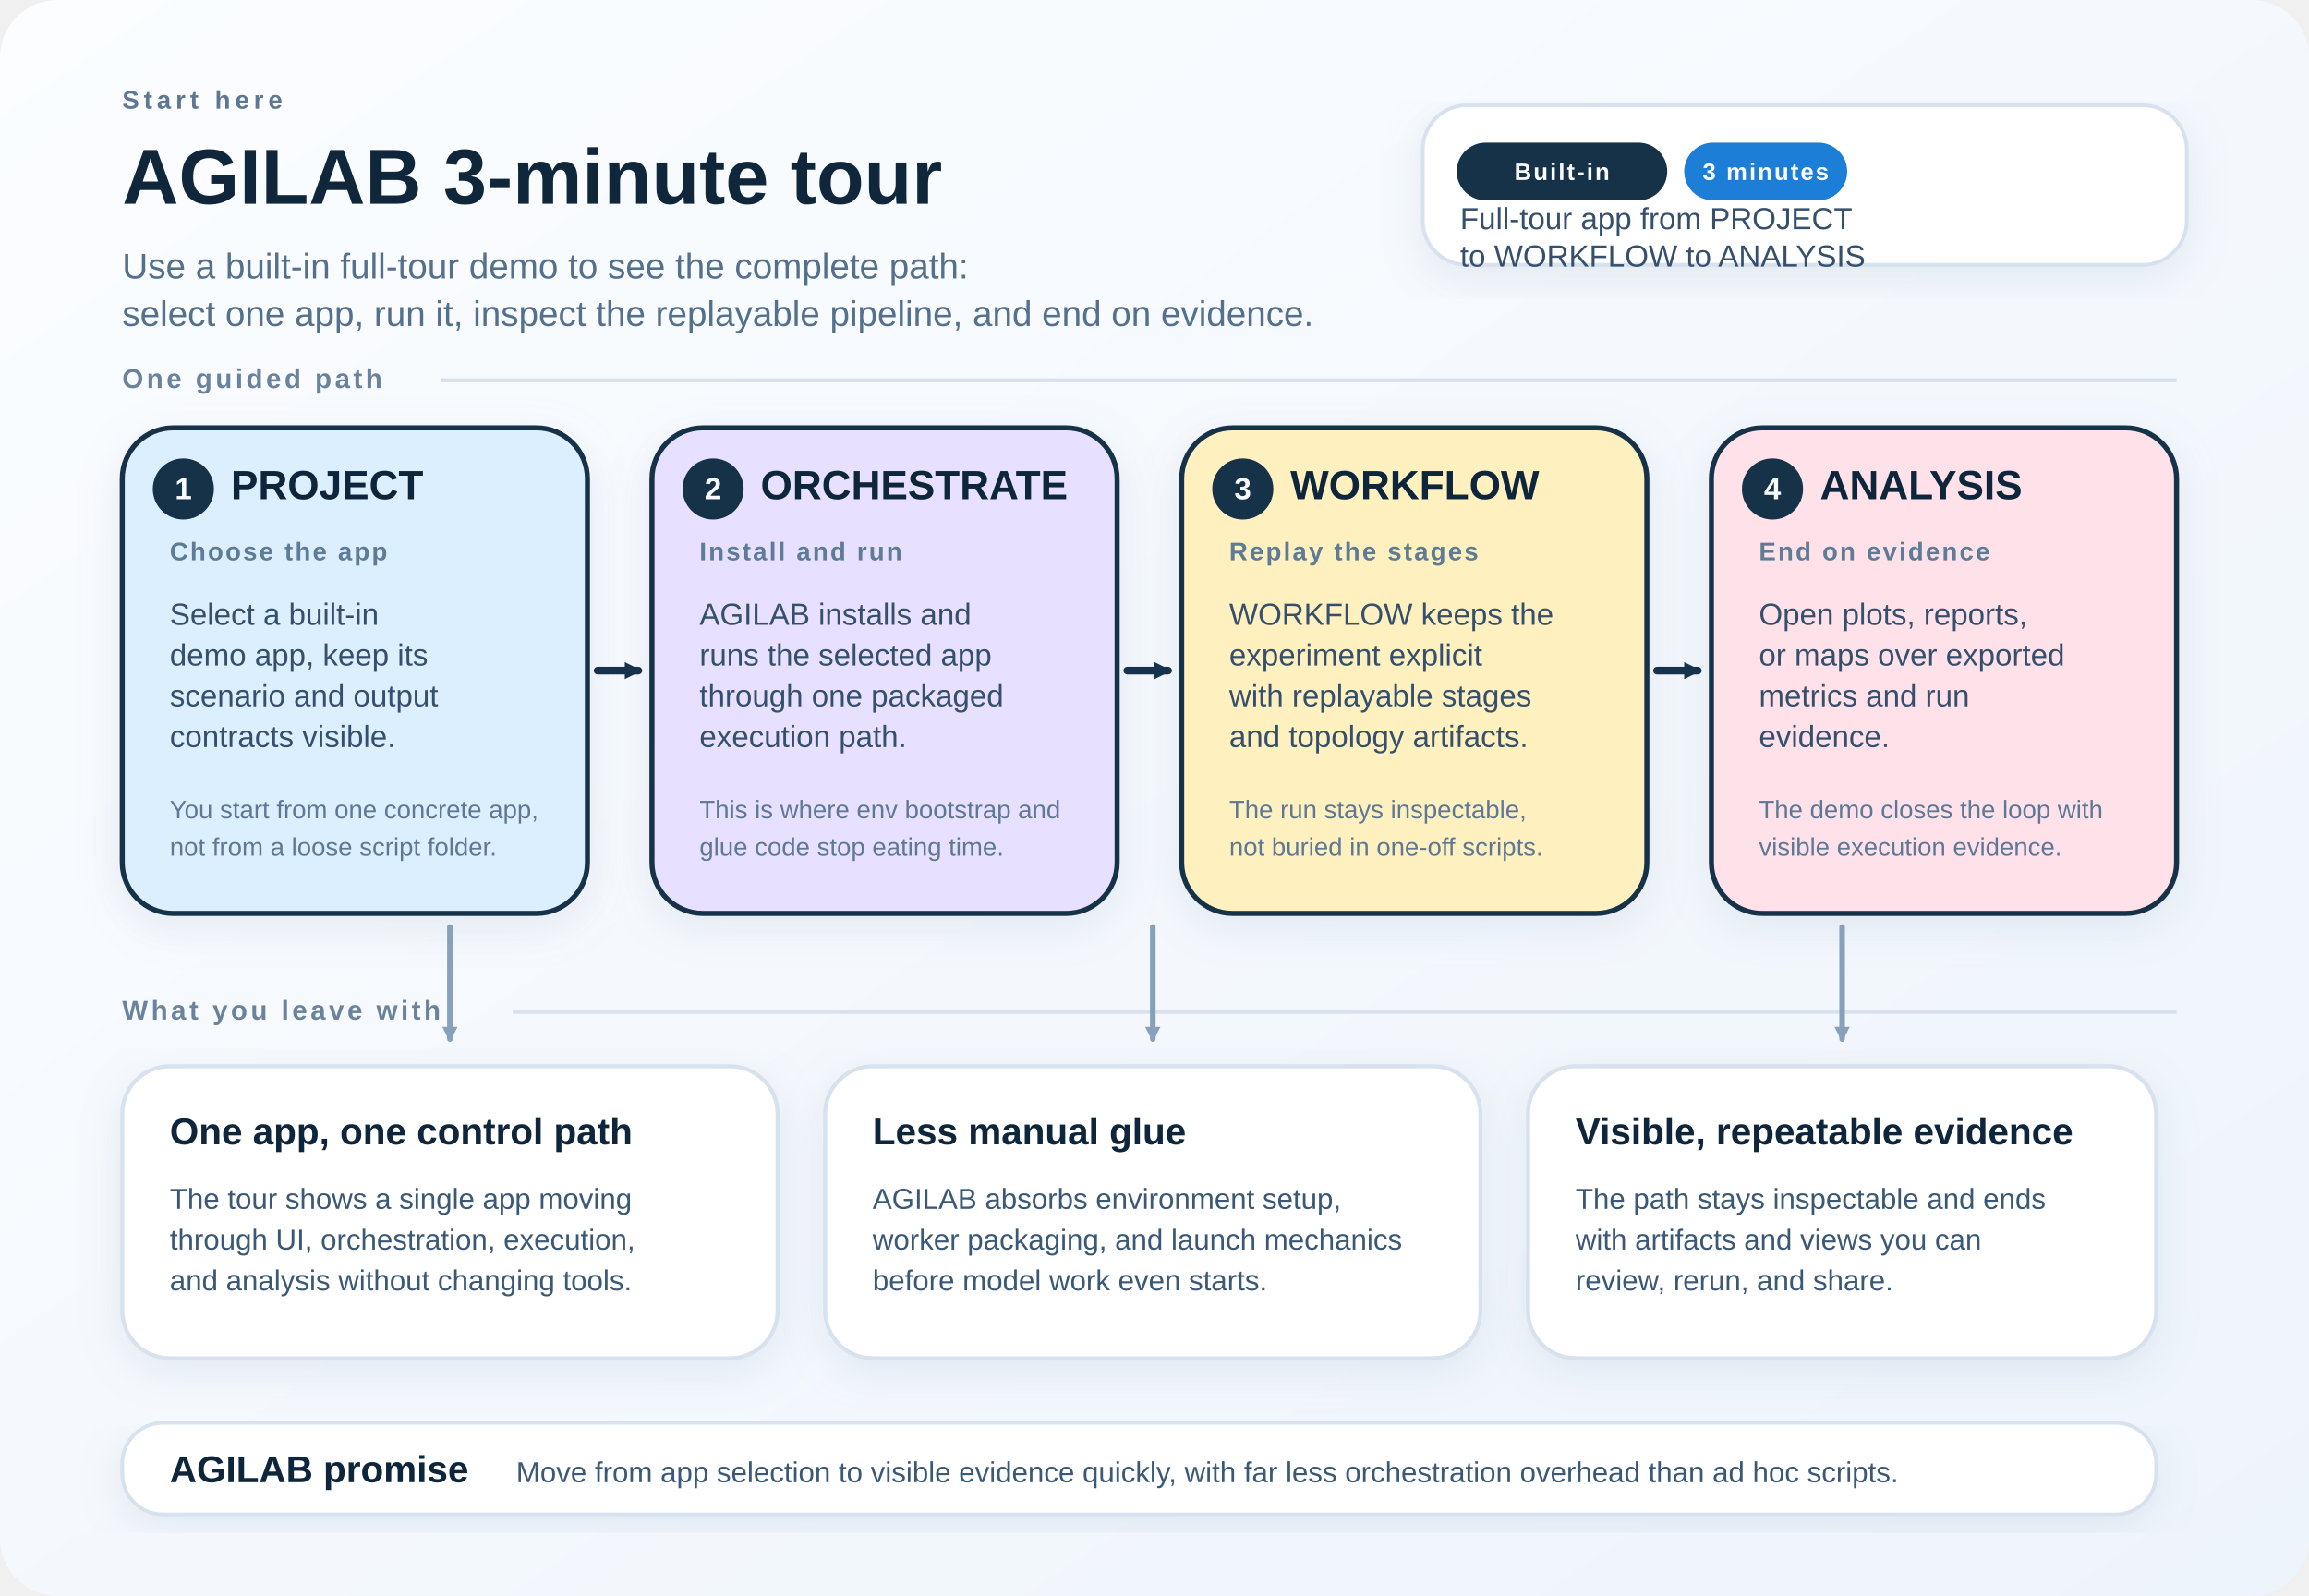
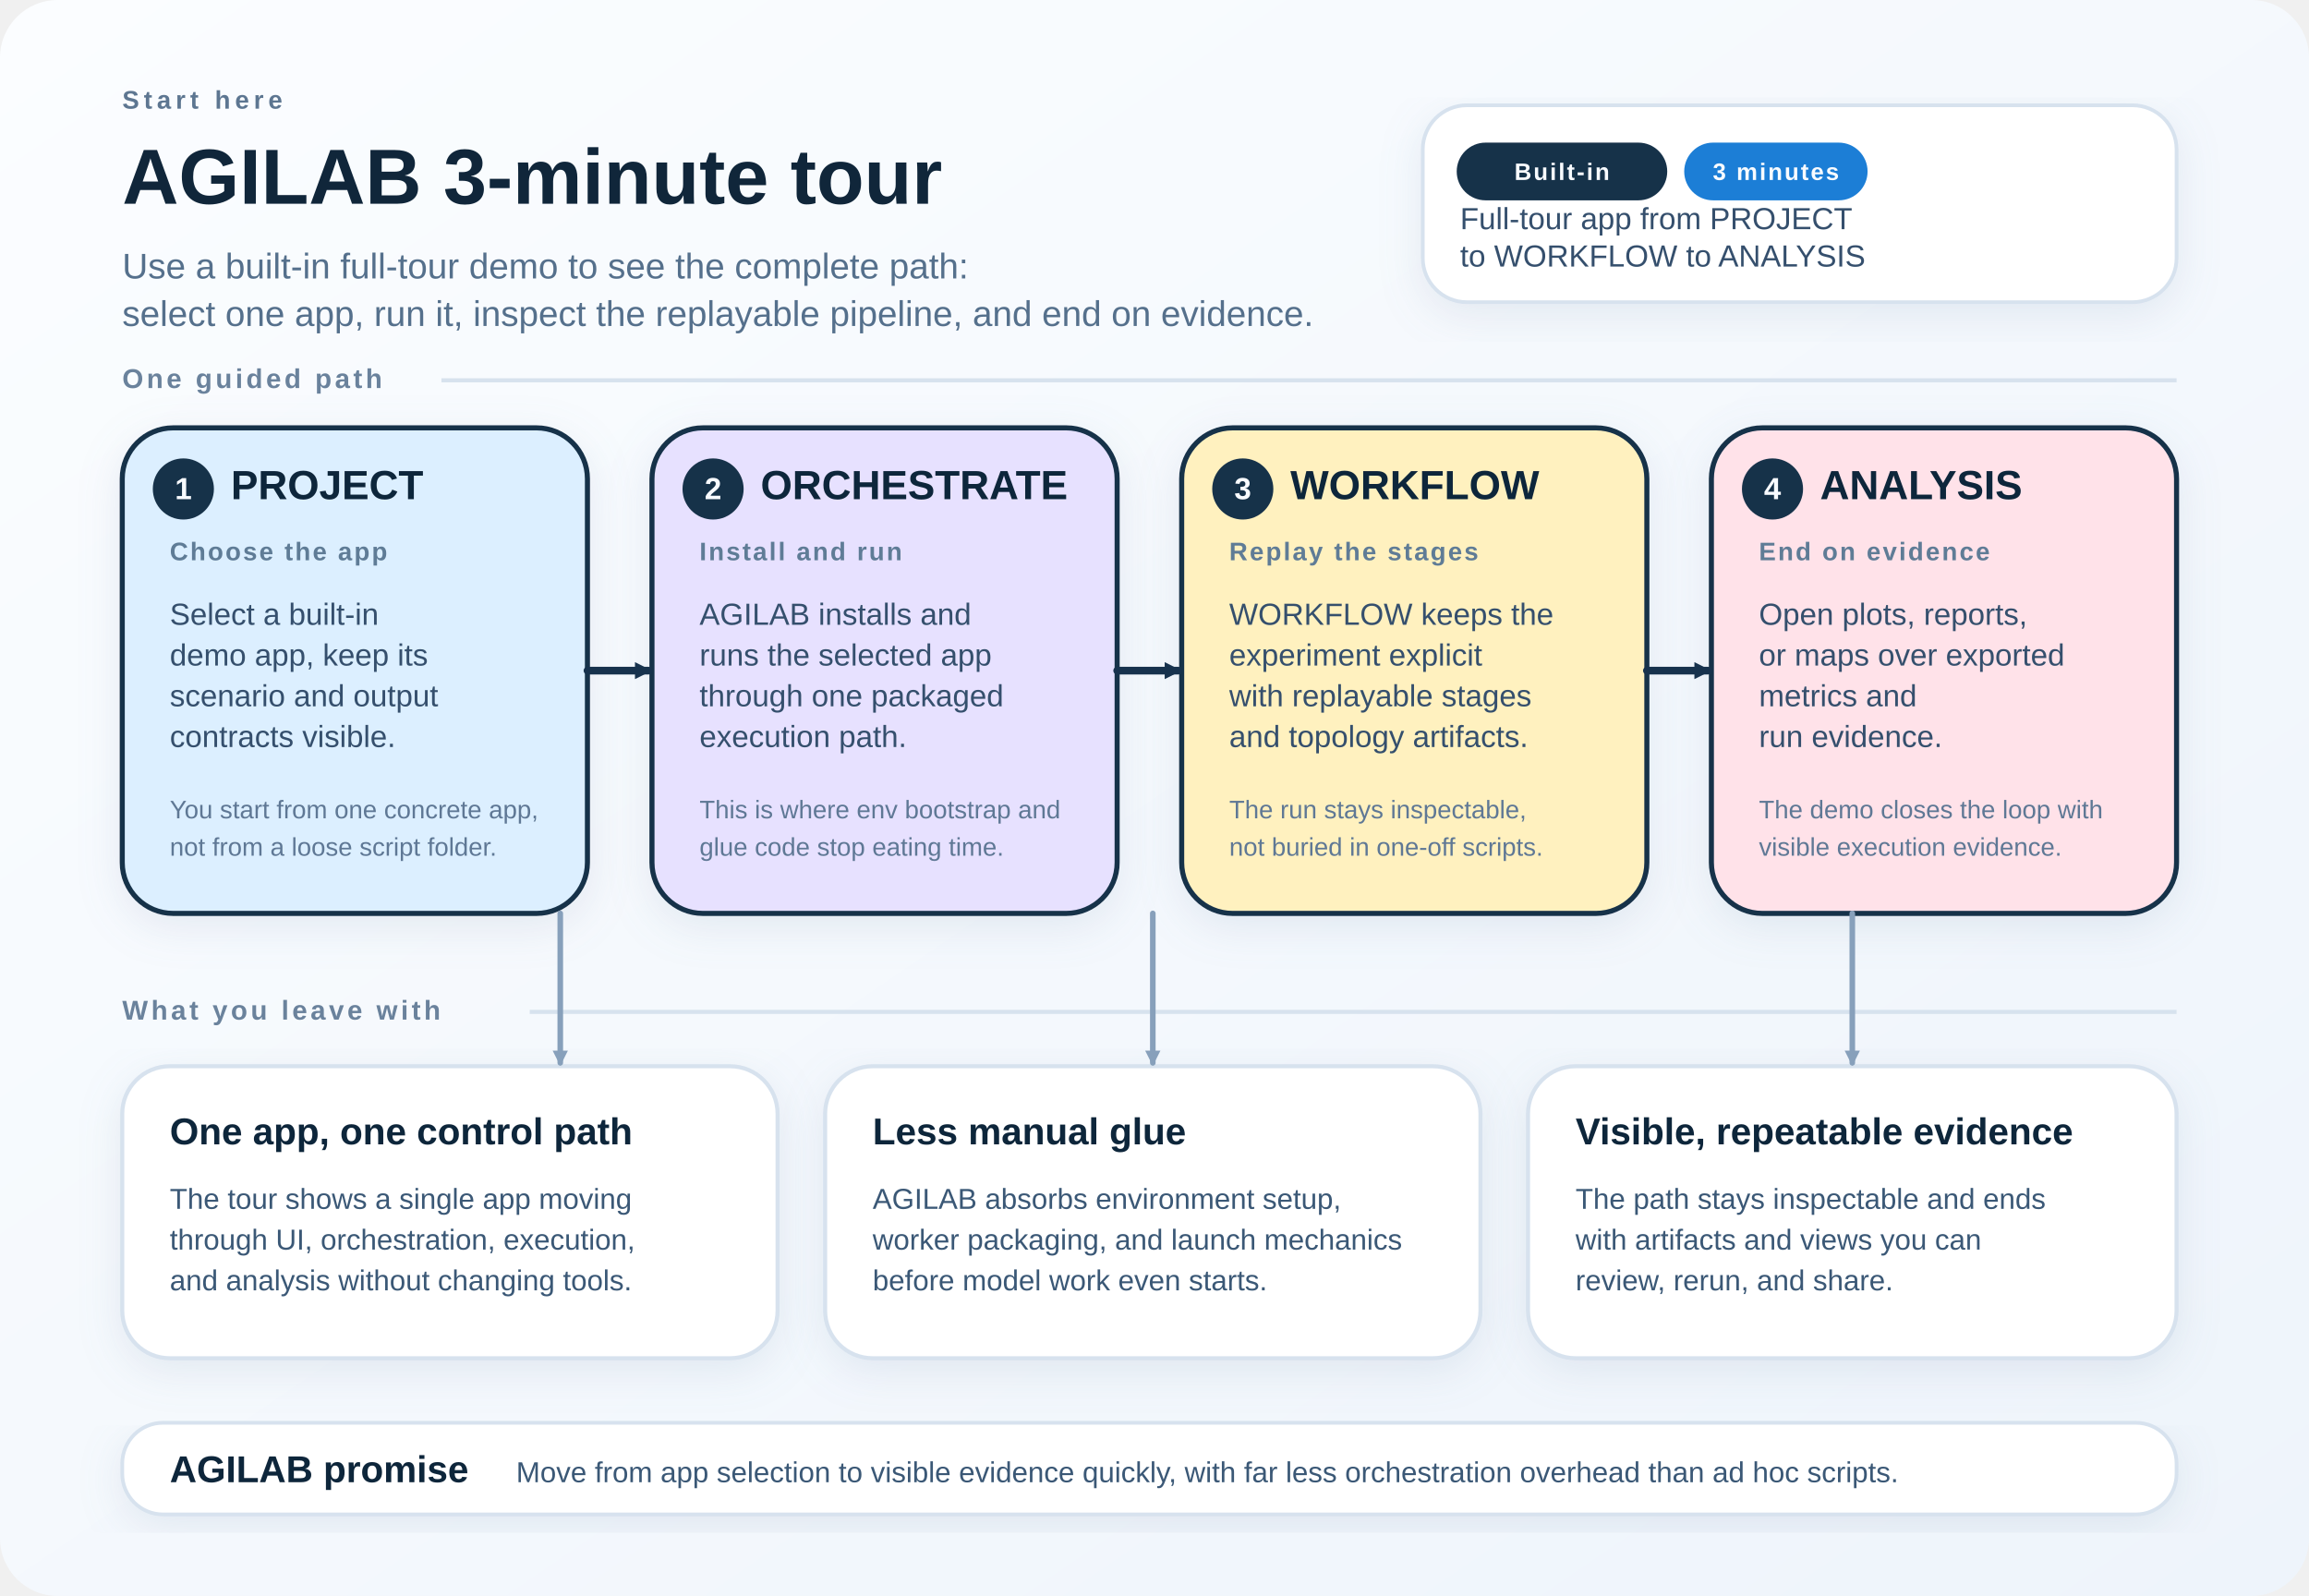
<svg xmlns="http://www.w3.org/2000/svg" width="1360" height="940" viewBox="0 0 1360 940" role="img" aria-labelledby="title desc">
  <defs>
    <style>
      text {
        font-family: Arial, Helvetica, sans-serif;
        fill: #10263a;
      }
      .title {
        font-size: 46px;
        font-weight: 700;
      }
      .subtitle {
        font-size: 21px;
        fill: #55708c;
      }
      .eyebrow {
        font-size: 15px;
        font-weight: 700;
        letter-spacing: 0.18em;
        text-transform: uppercase;
        fill: #5d7691;
      }
      .chip-text {
        font-size: 14px;
        font-weight: 700;
        letter-spacing: 0.08em;
        text-transform: uppercase;
        fill: #f8fbff;
      }
      .section-label {
        font-size: 16px;
        font-weight: 700;
        letter-spacing: 0.12em;
        text-transform: uppercase;
        fill: #6a829c;
      }
      .card-title {
        font-size: 24px;
        font-weight: 700;
      }
      .card-kicker {
        font-size: 15px;
        font-weight: 700;
        fill: #5f7b96;
        letter-spacing: 0.08em;
        text-transform: uppercase;
      }
      .body {
        font-size: 18px;
        fill: #35506d;
      }
      .mini {
        font-size: 15px;
        fill: #5f7895;
      }
      .benefit-title {
        font-size: 22px;
        font-weight: 700;
      }
      .benefit-body {
        font-size: 17px;
        fill: #3a5876;
      }
      .step {
        fill: #18324a;
      }
      .step-text {
        font-size: 18px;
        font-weight: 700;
        fill: #f8fbff;
      }
      .pill-dark {
        fill: #18324a;
      }
      .pill-accent {
        fill: #1c7ed6;
      }
      .line {
        stroke: #d7e2ee;
        stroke-width: 2.4;
      }
      .arrow {
        stroke: #17324d;
        stroke-width: 4.5;
        stroke-linecap: round;
        marker-end: url(#arrowHead);
      }
      .soft-arrow {
        stroke: #87a0bb;
        stroke-width: 3.3;
        stroke-linecap: round;
        marker-end: url(#softArrowHead);
      }
      .card-stroke {
        stroke: #16314a;
        stroke-width: 3;
      }
    </style>
    <linearGradient id="bg" x1="0%" y1="0%" x2="100%" y2="100%">
      <stop offset="0%" stop-color="#fbfdff" />
      <stop offset="100%" stop-color="#eef4fb" />
    </linearGradient>
    <filter id="shadow" x="-10%" y="-10%" width="130%" height="130%">
      <feDropShadow dx="0" dy="7" stdDeviation="12" flood-color="#8da4be" flood-opacity="0.18" />
    </filter>
    <marker id="arrowHead" markerWidth="10" markerHeight="10" refX="8" refY="5" orient="auto" markerUnits="userSpaceOnUse">
      <path d="M 0 0 L 10 5 L 0 10 z" fill="#17324d" />
    </marker>
    <marker id="softArrowHead" markerWidth="9" markerHeight="9" refX="7.2" refY="4.5" orient="auto" markerUnits="userSpaceOnUse">
      <path d="M 0 0 L 9 4.5 L 0 9 z" fill="#87a0bb" />
    </marker>
  </defs>
  <rect x="0" y="0" width="1360" height="940" rx="34" ry="34" fill="url(#bg)" />
  <g transform="translate(72,64)">
    <text class="eyebrow" x="0" y="0">Start here</text>
    <text class="title" x="0" y="56">AGILAB 3-minute tour</text>
    <text class="subtitle" x="0" y="100">
      <tspan x="0" dy="0">Use a built-in full-tour demo to see the complete path:</tspan>
      <tspan x="0" dy="28">select one app, run it, inspect the replayable pipeline, and end on evidence.</tspan>
    </text>
  </g>
  <g transform="translate(838,62)" filter="url(#shadow)">
-     <rect x="0" y="0" width="450" height="94" rx="26" ry="26" fill="#ffffff" stroke="#d7e2ee" stroke-width="2.2" />
+     <rect x="0" y="0" width="444" height="116" rx="26" ry="26" fill="#ffffff" stroke="#d7e2ee" stroke-width="2.2" />
    <rect x="20" y="22" width="124" height="34" rx="17" ry="17" class="pill-dark" />
    <text class="chip-text" x="82" y="44" text-anchor="middle">Built-in</text>
-     <rect x="154" y="22" width="96" height="34" rx="17" ry="17" class="pill-accent" />
-     <text class="chip-text" x="202" y="44" text-anchor="middle">3 minutes</text>
+     <rect x="154" y="22" width="108" height="34" rx="17" ry="17" class="pill-accent" />
+     <text class="chip-text" x="208" y="44" text-anchor="middle">3 minutes</text>
    <text class="body" x="22" y="73">
      <tspan x="22" dy="0">Full-tour app from PROJECT</tspan>
      <tspan x="22" dy="22">to WORKFLOW to ANALYSIS</tspan>
    </text>
  </g>
  <g transform="translate(72,224)">
    <text class="section-label" x="0" y="0" dominant-baseline="middle">One guided path</text>
    <line class="line" x1="188" y1="0" x2="1210" y2="0" />
  </g>
  <g transform="translate(72,252)" filter="url(#shadow)">
    <rect x="0" y="0" width="274" height="286" rx="30" ry="30" fill="#dcefff" class="card-stroke" />
    <circle class="step" cx="36" cy="36" r="18" />
    <text class="step-text" x="36" y="42" text-anchor="middle">1</text>
    <text class="card-title" x="64" y="42">PROJECT</text>
    <text class="card-kicker" x="28" y="78">Choose the app</text>
    <text class="body" x="28" y="116">
      <tspan x="28" dy="0">Select a built-in</tspan>
      <tspan x="28" dy="24">demo app, keep its</tspan>
      <tspan x="28" dy="24">scenario and output</tspan>
      <tspan x="28" dy="24">contracts visible.</tspan>
    </text>
    <text class="mini" x="28" y="230">
      <tspan x="28" dy="0">You start from one concrete app,</tspan>
      <tspan x="28" dy="22">not from a loose script folder.</tspan>
    </text>
  </g>
  <g transform="translate(384,252)" filter="url(#shadow)">
    <rect x="0" y="0" width="274" height="286" rx="30" ry="30" fill="#e7e1ff" class="card-stroke" />
    <circle class="step" cx="36" cy="36" r="18" />
    <text class="step-text" x="36" y="42" text-anchor="middle">2</text>
    <text class="card-title" x="64" y="42">ORCHESTRATE</text>
    <text class="card-kicker" x="28" y="78">Install and run</text>
    <text class="body" x="28" y="116">
      <tspan x="28" dy="0">AGILAB installs and</tspan>
      <tspan x="28" dy="24">runs the selected app</tspan>
      <tspan x="28" dy="24">through one packaged</tspan>
      <tspan x="28" dy="24">execution path.</tspan>
    </text>
    <text class="mini" x="28" y="230">
      <tspan x="28" dy="0">This is where env bootstrap and</tspan>
      <tspan x="28" dy="22">glue code stop eating time.</tspan>
    </text>
  </g>
  <g transform="translate(696,252)" filter="url(#shadow)">
    <rect x="0" y="0" width="274" height="286" rx="30" ry="30" fill="#fff1bf" class="card-stroke" />
    <circle class="step" cx="36" cy="36" r="18" />
    <text class="step-text" x="36" y="42" text-anchor="middle">3</text>
    <text class="card-title" x="64" y="42">WORKFLOW</text>
    <text class="card-kicker" x="28" y="78">Replay the stages</text>
    <text class="body" x="28" y="116">
      <tspan x="28" dy="0">WORKFLOW keeps the</tspan>
      <tspan x="28" dy="24">experiment explicit</tspan>
      <tspan x="28" dy="24">with replayable stages</tspan>
      <tspan x="28" dy="24">and topology artifacts.</tspan>
    </text>
    <text class="mini" x="28" y="230">
      <tspan x="28" dy="0">The run stays inspectable,</tspan>
      <tspan x="28" dy="22">not buried in one-off scripts.</tspan>
    </text>
  </g>
  <g transform="translate(1008,252)" filter="url(#shadow)">
    <rect x="0" y="0" width="274" height="286" rx="30" ry="30" fill="#ffe2e9" class="card-stroke" />
    <circle class="step" cx="36" cy="36" r="18" />
    <text class="step-text" x="36" y="42" text-anchor="middle">4</text>
    <text class="card-title" x="64" y="42">ANALYSIS</text>
    <text class="card-kicker" x="28" y="78">End on evidence</text>
    <text class="body" x="28" y="116">
      <tspan x="28" dy="0">Open plots, reports,</tspan>
      <tspan x="28" dy="24">or maps over exported</tspan>
-       <tspan x="28" dy="24">metrics and run</tspan>
-       <tspan x="28" dy="24">evidence.</tspan>
+       <tspan x="28" dy="24">metrics and</tspan>
+       <tspan x="28" dy="24">run evidence.</tspan>
    </text>
    <text class="mini" x="28" y="230">
      <tspan x="28" dy="0">The demo closes the loop with</tspan>
      <tspan x="28" dy="22">visible execution evidence.</tspan>
    </text>
  </g>
-   <line class="arrow" x1="352" y1="395" x2="376" y2="395" />
-   <line class="arrow" x1="664" y1="395" x2="688" y2="395" />
-   <line class="arrow" x1="976" y1="395" x2="1000" y2="395" />
+   <line class="arrow" x1="346" y1="395" x2="382" y2="395" />
+   <line class="arrow" x1="658" y1="395" x2="694" y2="395" />
+   <line class="arrow" x1="970" y1="395" x2="1006" y2="395" />
  <g transform="translate(72,596)">
    <text class="section-label" x="0" y="0" dominant-baseline="middle">What you leave with</text>
-     <line class="line" x1="230" y1="0" x2="1210" y2="0" />
+     <line class="line" x1="240" y1="0" x2="1210" y2="0" />
  </g>
  <g transform="translate(72,628)" filter="url(#shadow)">
    <rect x="0" y="0" width="386" height="172" rx="28" ry="28" fill="#ffffff" stroke="#d7e2ee" stroke-width="2.4" />
    <text class="benefit-title" x="28" y="46">One app, one control path</text>
    <text class="benefit-body" x="28" y="84">
      <tspan x="28" dy="0">The tour shows a single app moving</tspan>
      <tspan x="28" dy="24">through UI, orchestration, execution,</tspan>
      <tspan x="28" dy="24">and analysis without changing tools.</tspan>
    </text>
  </g>
  <g transform="translate(486,628)" filter="url(#shadow)">
    <rect x="0" y="0" width="386" height="172" rx="28" ry="28" fill="#ffffff" stroke="#d7e2ee" stroke-width="2.4" />
    <text class="benefit-title" x="28" y="46">Less manual glue</text>
    <text class="benefit-body" x="28" y="84">
      <tspan x="28" dy="0">AGILAB absorbs environment setup,</tspan>
      <tspan x="28" dy="24">worker packaging, and launch mechanics</tspan>
      <tspan x="28" dy="24">before model work even starts.</tspan>
    </text>
  </g>
  <g transform="translate(900,628)" filter="url(#shadow)">
-     <rect x="0" y="0" width="370" height="172" rx="28" ry="28" fill="#ffffff" stroke="#d7e2ee" stroke-width="2.4" />
+     <rect x="0" y="0" width="382" height="172" rx="28" ry="28" fill="#ffffff" stroke="#d7e2ee" stroke-width="2.4" />
    <text class="benefit-title" x="28" y="46">Visible, repeatable evidence</text>
    <text class="benefit-body" x="28" y="84">
      <tspan x="28" dy="0">The path stays inspectable and ends</tspan>
      <tspan x="28" dy="24">with artifacts and views you can</tspan>
      <tspan x="28" dy="24">review, rerun, and share.</tspan>
    </text>
  </g>
-   <line class="soft-arrow" x1="265" y1="546" x2="265" y2="612" />
-   <line class="soft-arrow" x1="679" y1="546" x2="679" y2="612" />
-   <line class="soft-arrow" x1="1085" y1="546" x2="1085" y2="612" />
+   <line class="soft-arrow" x1="330" y1="538" x2="330" y2="626" />
+   <line class="soft-arrow" x1="679" y1="538" x2="679" y2="626" />
+   <line class="soft-arrow" x1="1091" y1="538" x2="1091" y2="626" />
  <g transform="translate(72,838)" filter="url(#shadow)">
-     <rect x="0" y="0" width="1198" height="54" rx="24" ry="24" fill="#ffffff" stroke="#d7e2ee" stroke-width="2.2" />
+     <rect x="0" y="0" width="1210" height="54" rx="24" ry="24" fill="#ffffff" stroke="#d7e2ee" stroke-width="2.2" />
    <text class="benefit-title" x="28" y="35">AGILAB promise</text>
    <text class="benefit-body" x="232" y="35">Move from app selection to visible evidence quickly, with far less orchestration overhead than ad hoc scripts.</text>
  </g>
</svg>
